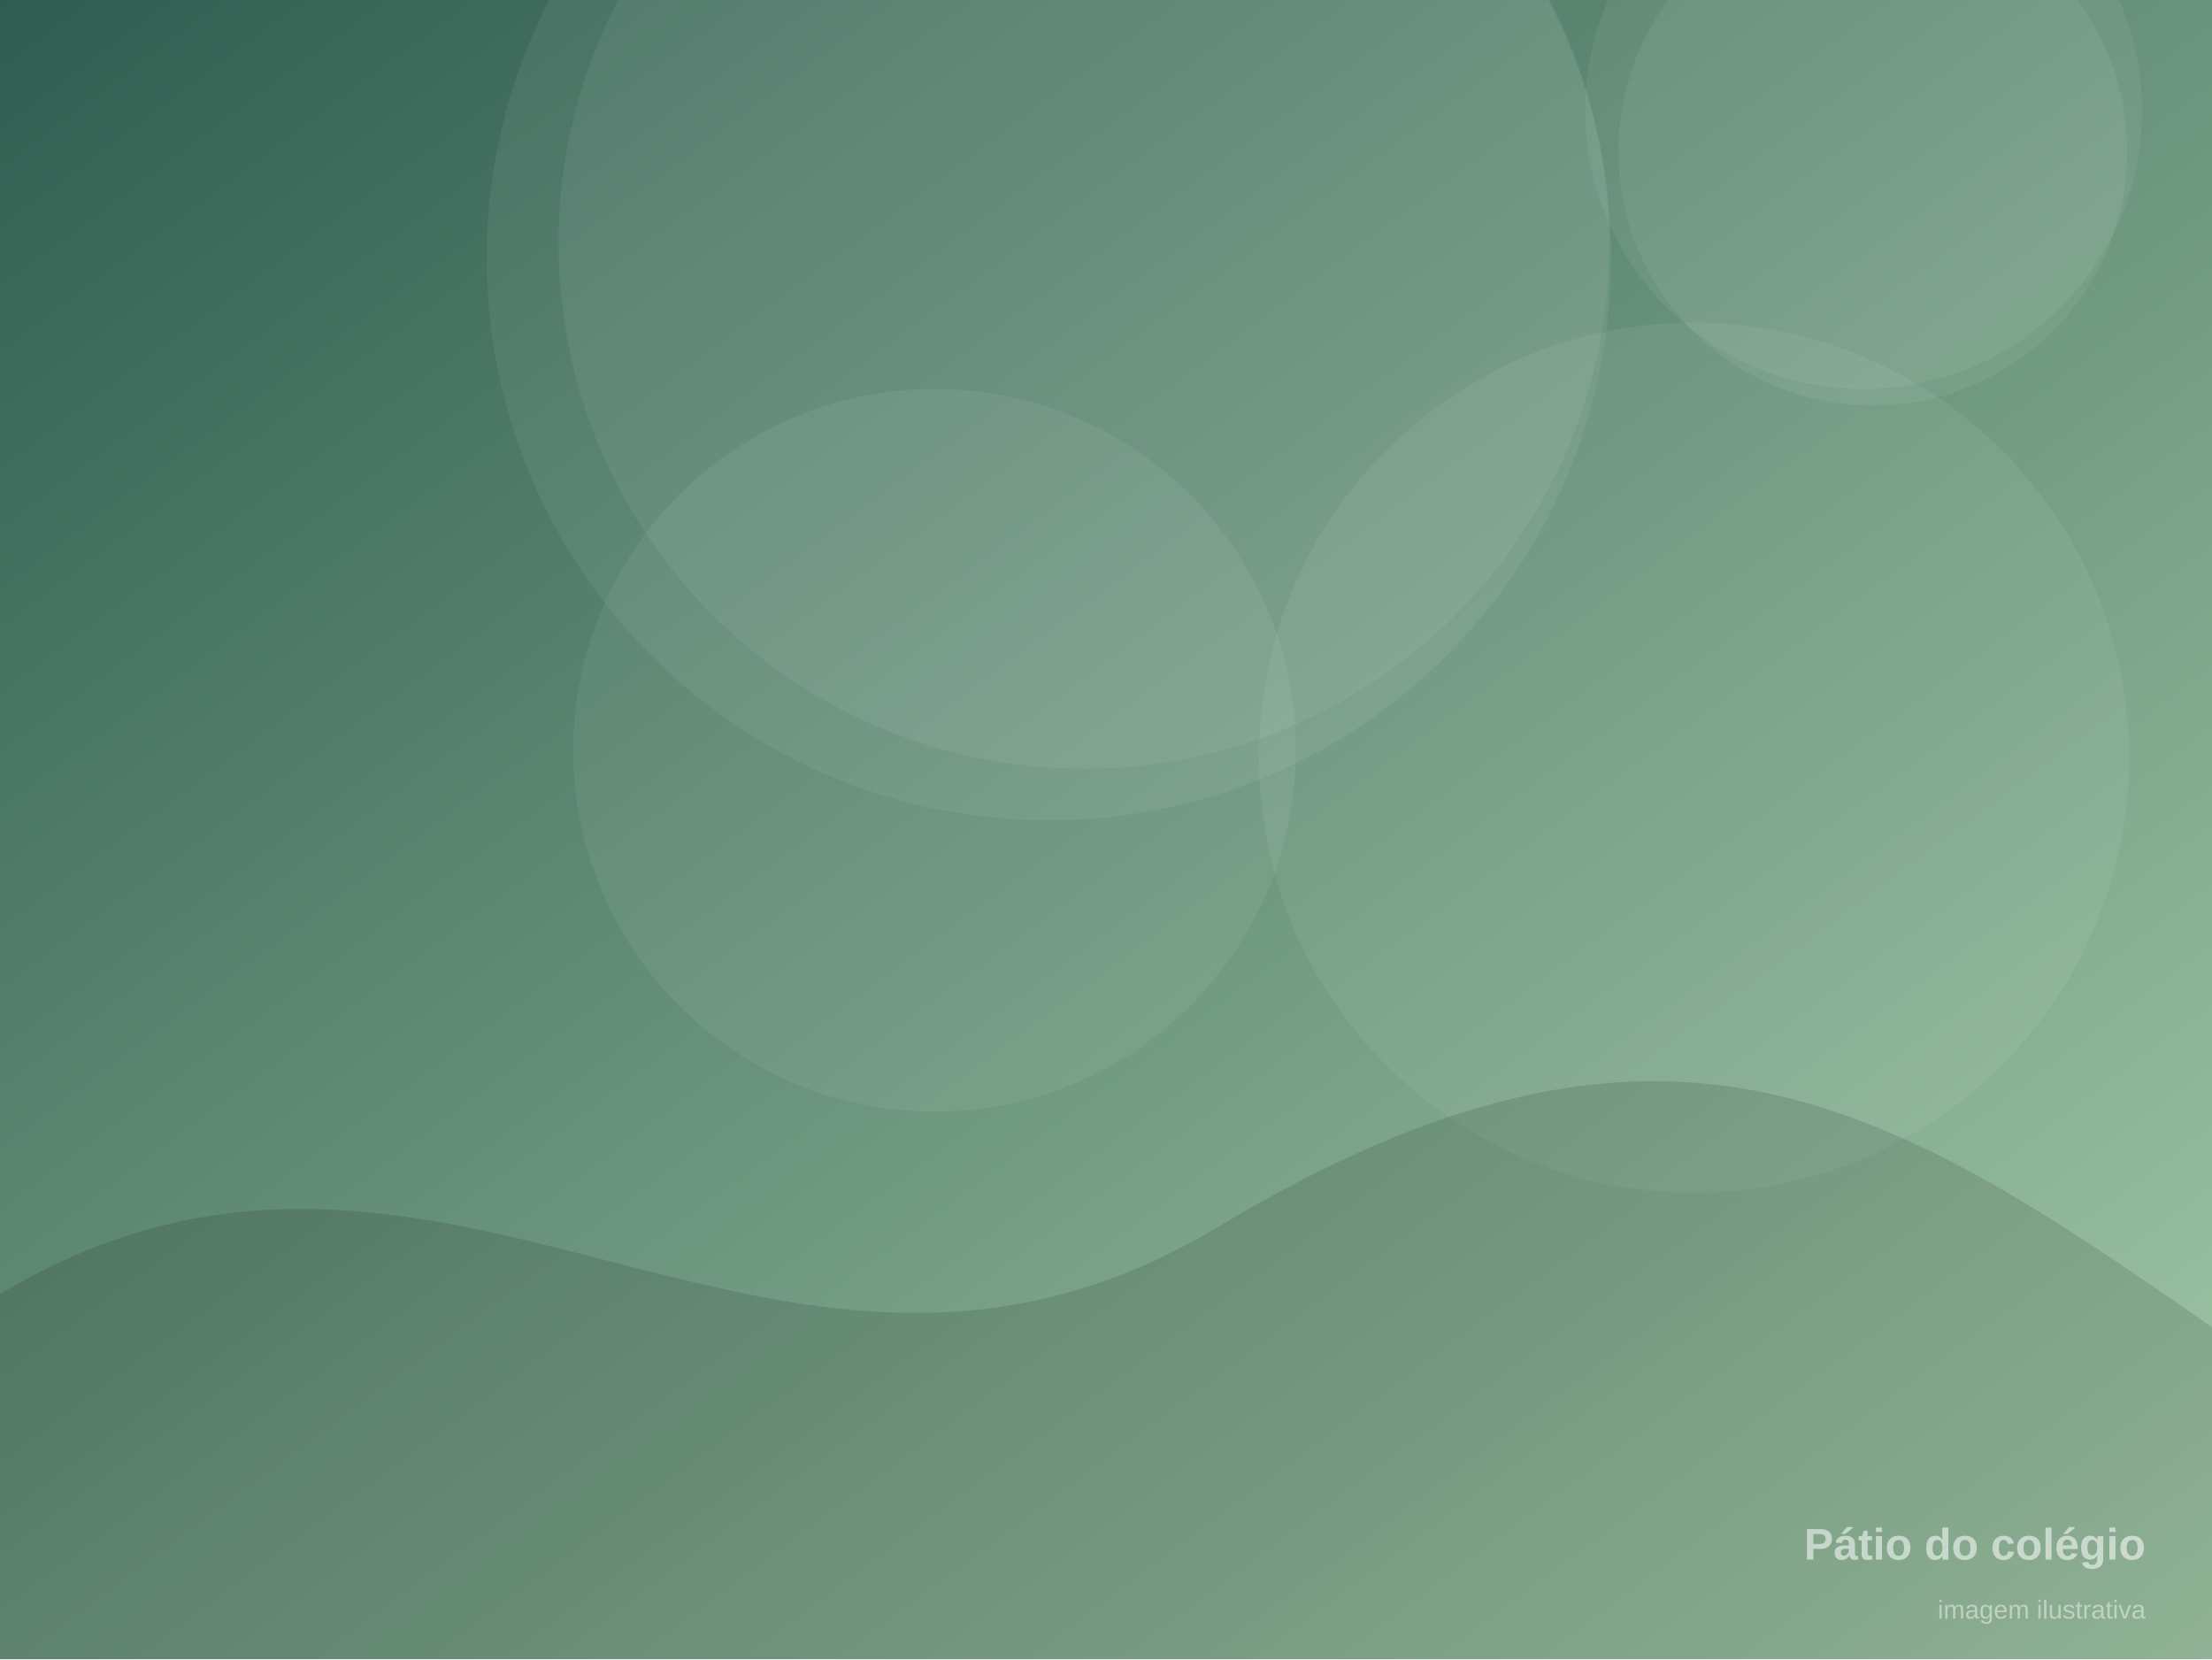
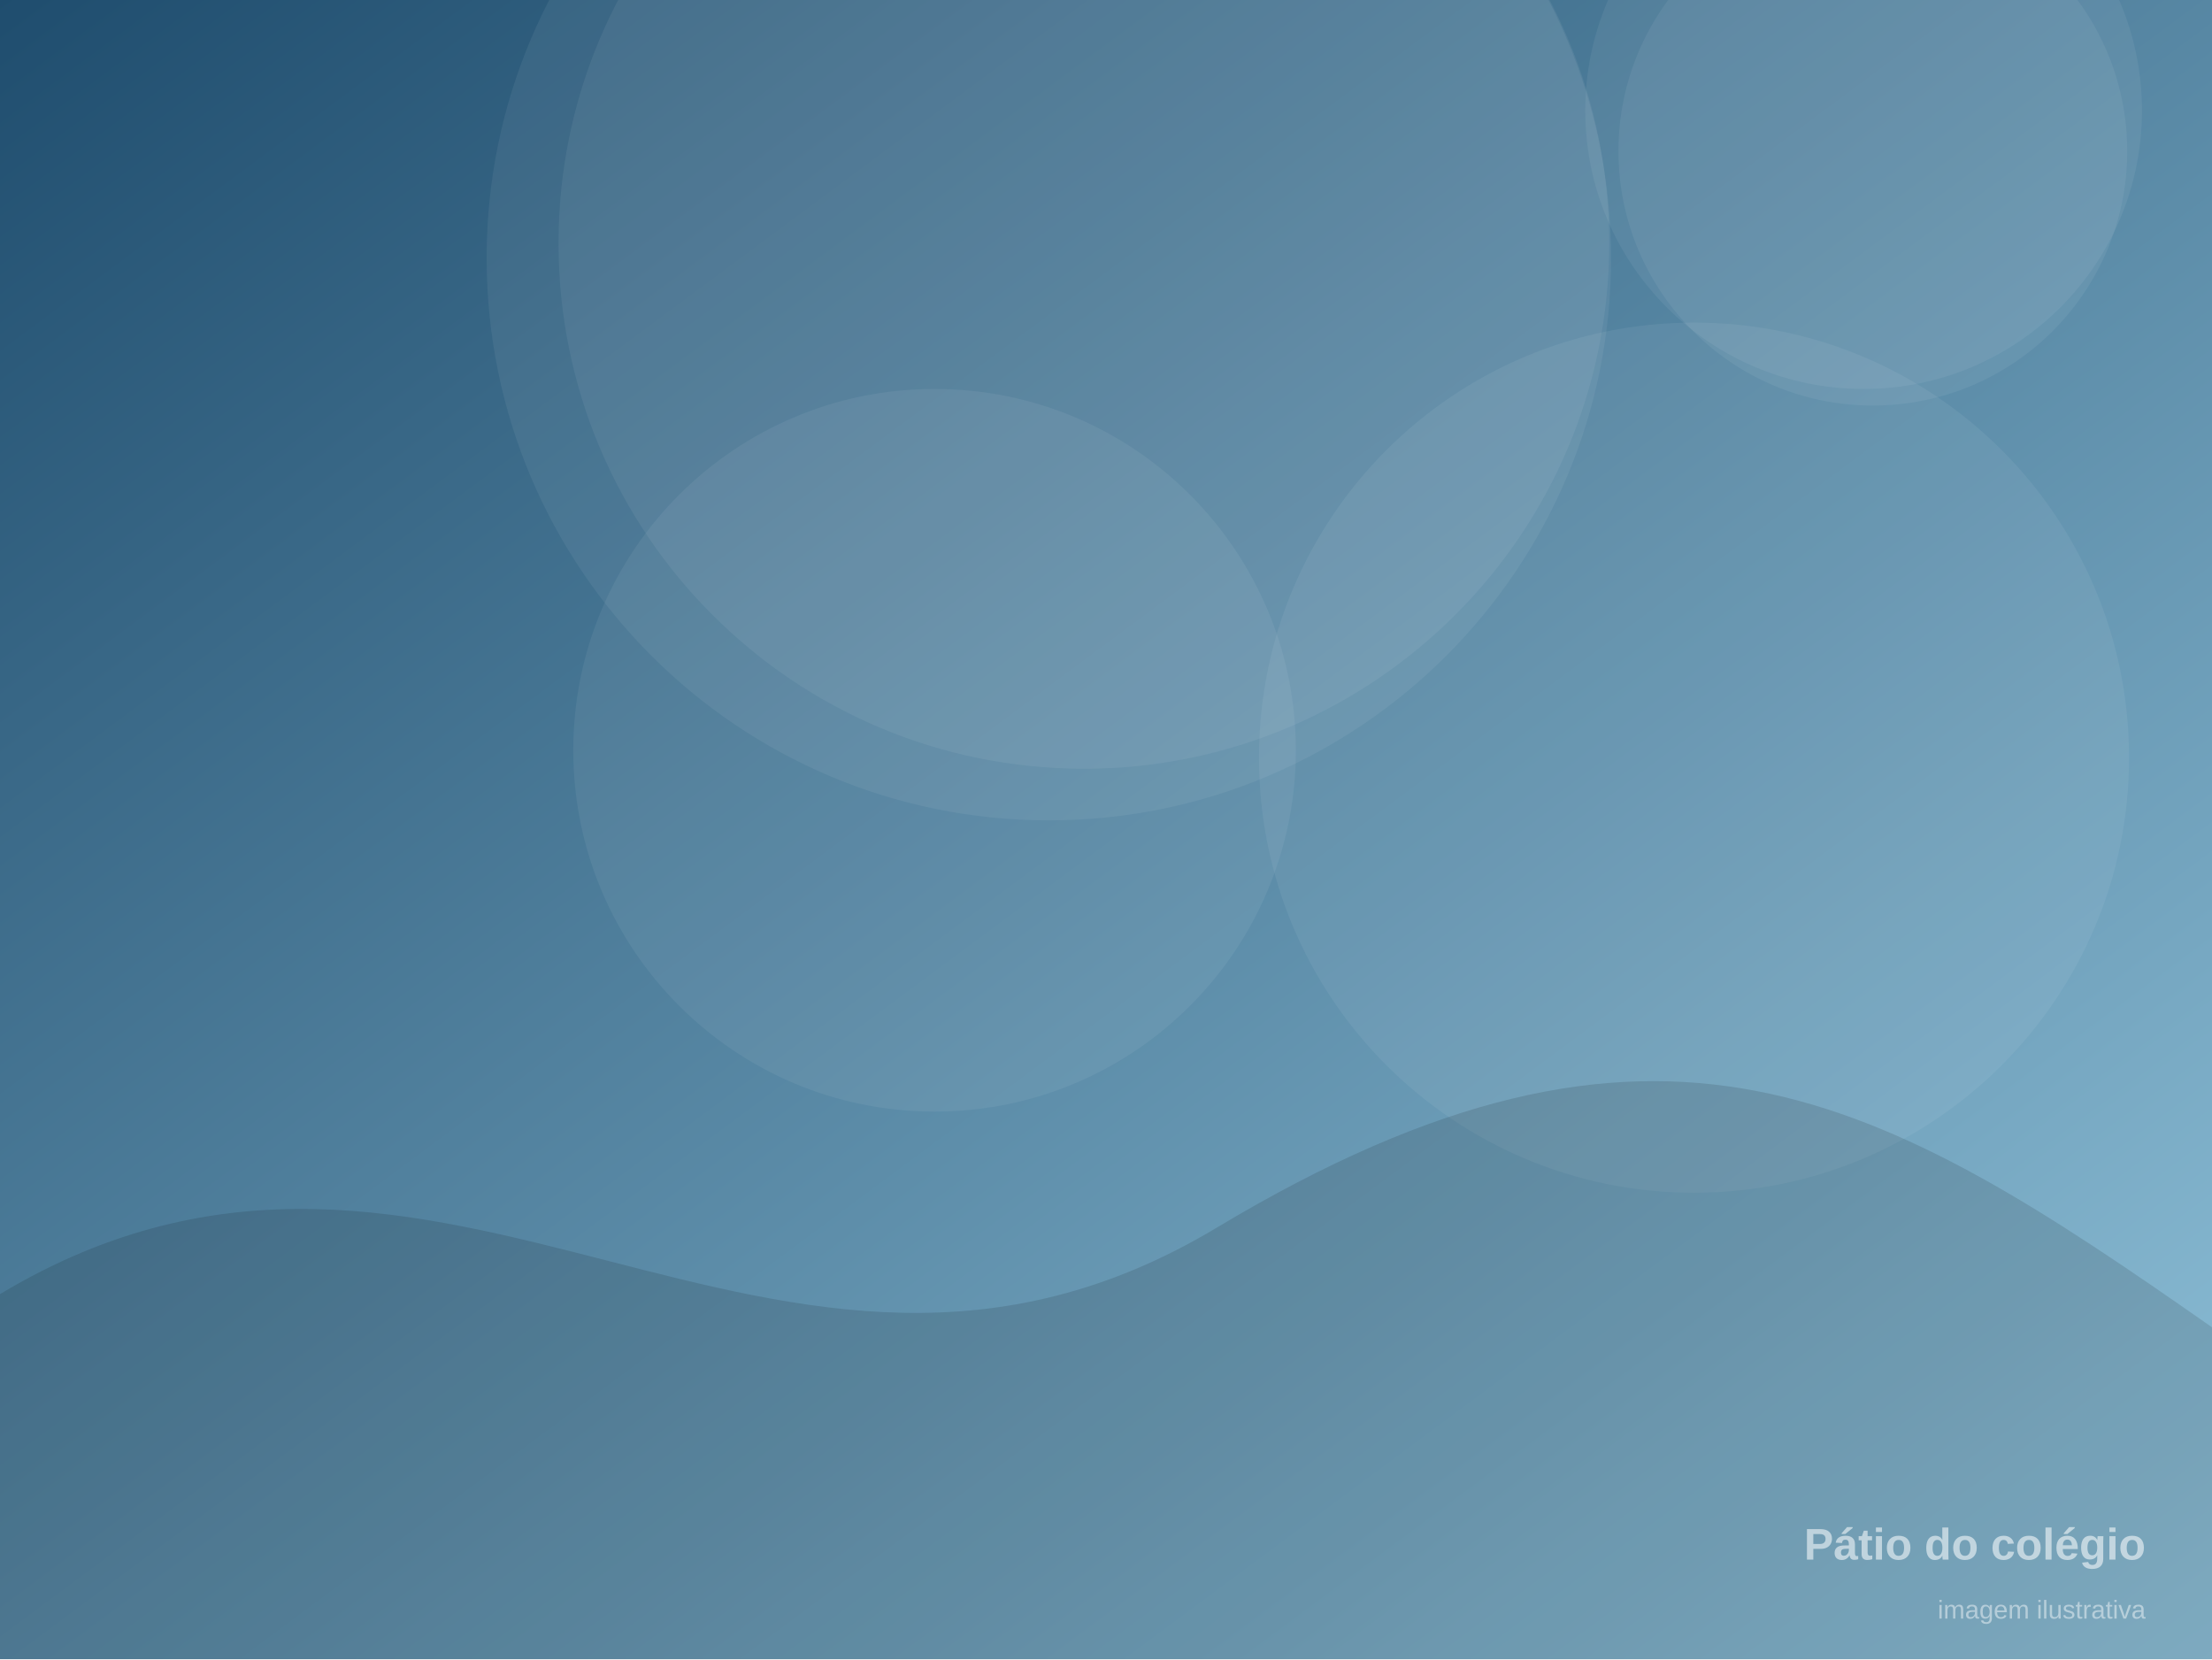
<svg xmlns="http://www.w3.org/2000/svg" width="1200" height="900" viewBox="0 0 1200 900" role="img" aria-label="Pátio do colégio">
  <defs>
    <linearGradient id="g" x1="0" y1="0" x2="1" y2="1">
-       <stop offset="0" stop-color="#2f5d50" />
-       <stop offset="1" stop-color="#a3c9a8" />
+       <stop offset="0" stop-color="#1f4d6e" />
+       <stop offset="1" stop-color="#8fc1d9" />
    </linearGradient>
  </defs>
  <rect width="1200" height="900" fill="url(#g)" />
  <circle cx="1011" cy="60" r="151" fill="#ffffff" opacity="0.06" />
  <circle cx="588" cy="132" r="285" fill="#ffffff" opacity="0.06" />
  <circle cx="507" cy="407" r="196" fill="#ffffff" opacity="0.06" />
  <circle cx="1016" cy="82" r="138" fill="#ffffff" opacity="0.06" />
  <circle cx="919" cy="411" r="236" fill="#ffffff" opacity="0.06" />
  <circle cx="569" cy="140" r="305" fill="#ffffff" opacity="0.06" />
  <path d="M0 702 C 240 558, 420 810, 660 666 S 1020 594, 1200 720 L 1200 900 L 0 900 Z" fill="#000" opacity="0.12" />
  <g font-family="Montserrat, Arial, sans-serif" text-anchor="end" fill="#ffffff">
    <text x="1164" y="846" font-size="24" font-weight="700" opacity="0.55">Pátio do colégio</text>
    <text x="1164" y="878" font-size="14" opacity="0.45">imagem ilustrativa</text>
  </g>
</svg>
